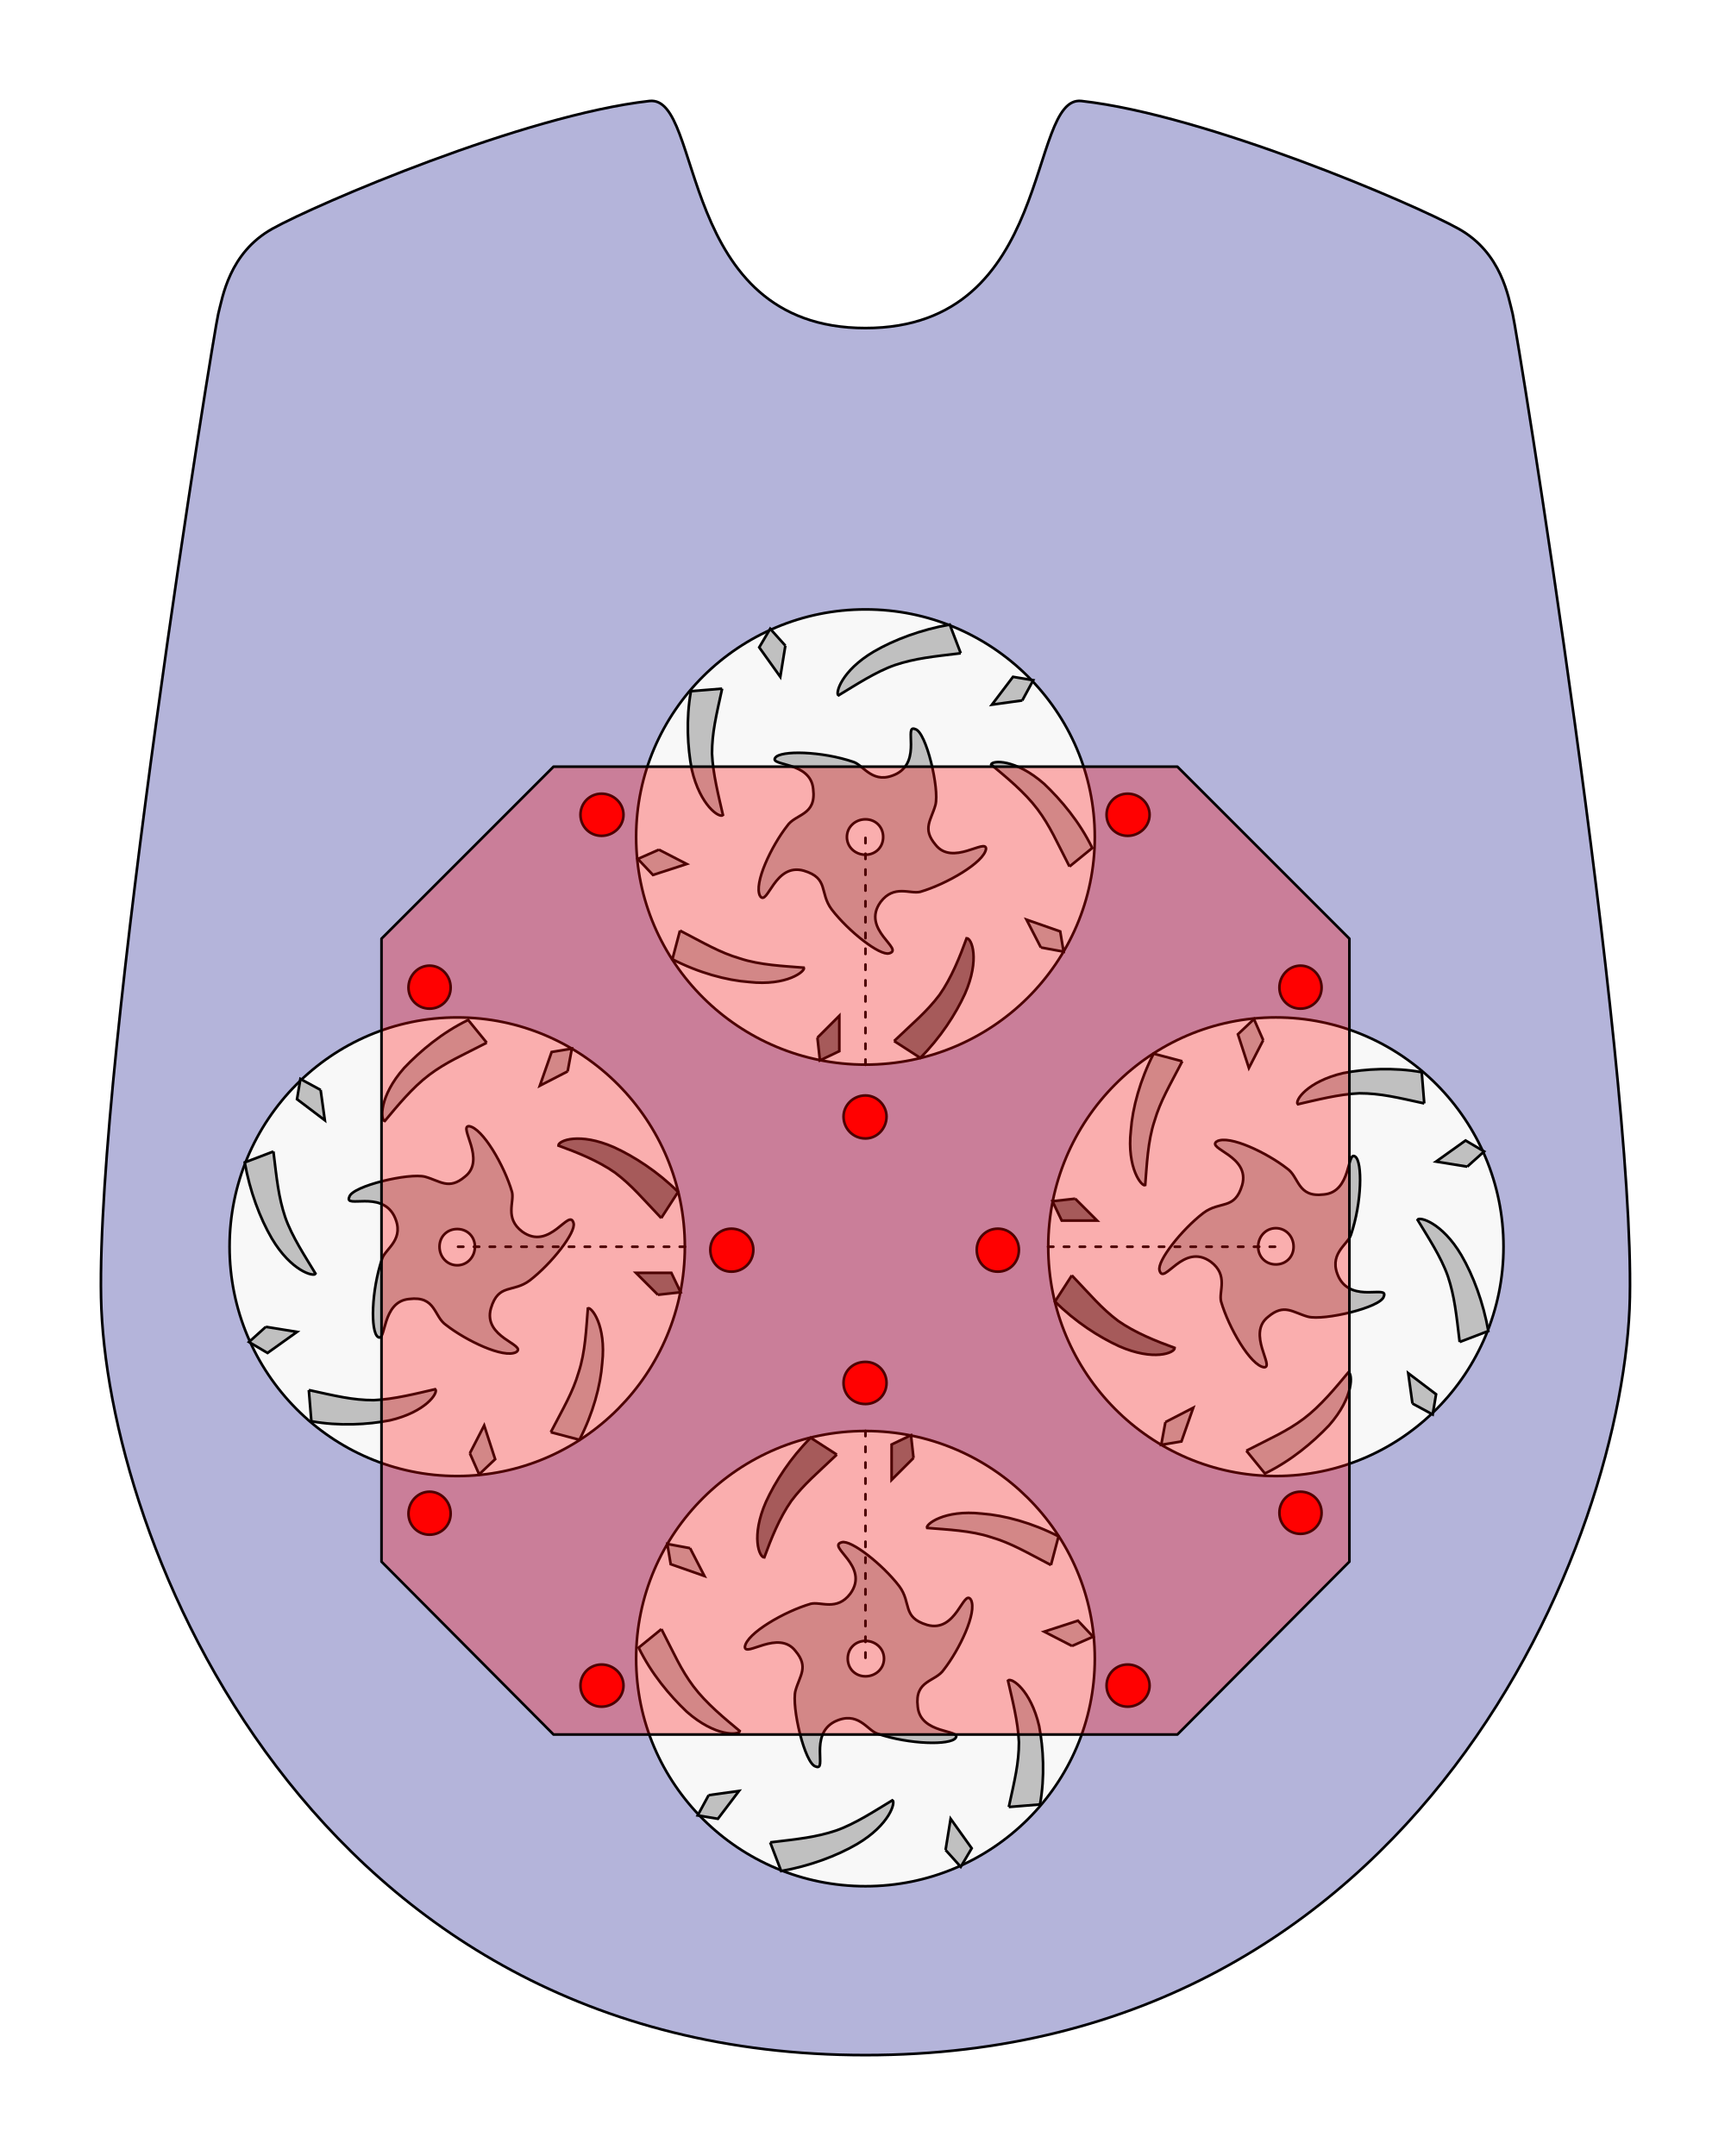
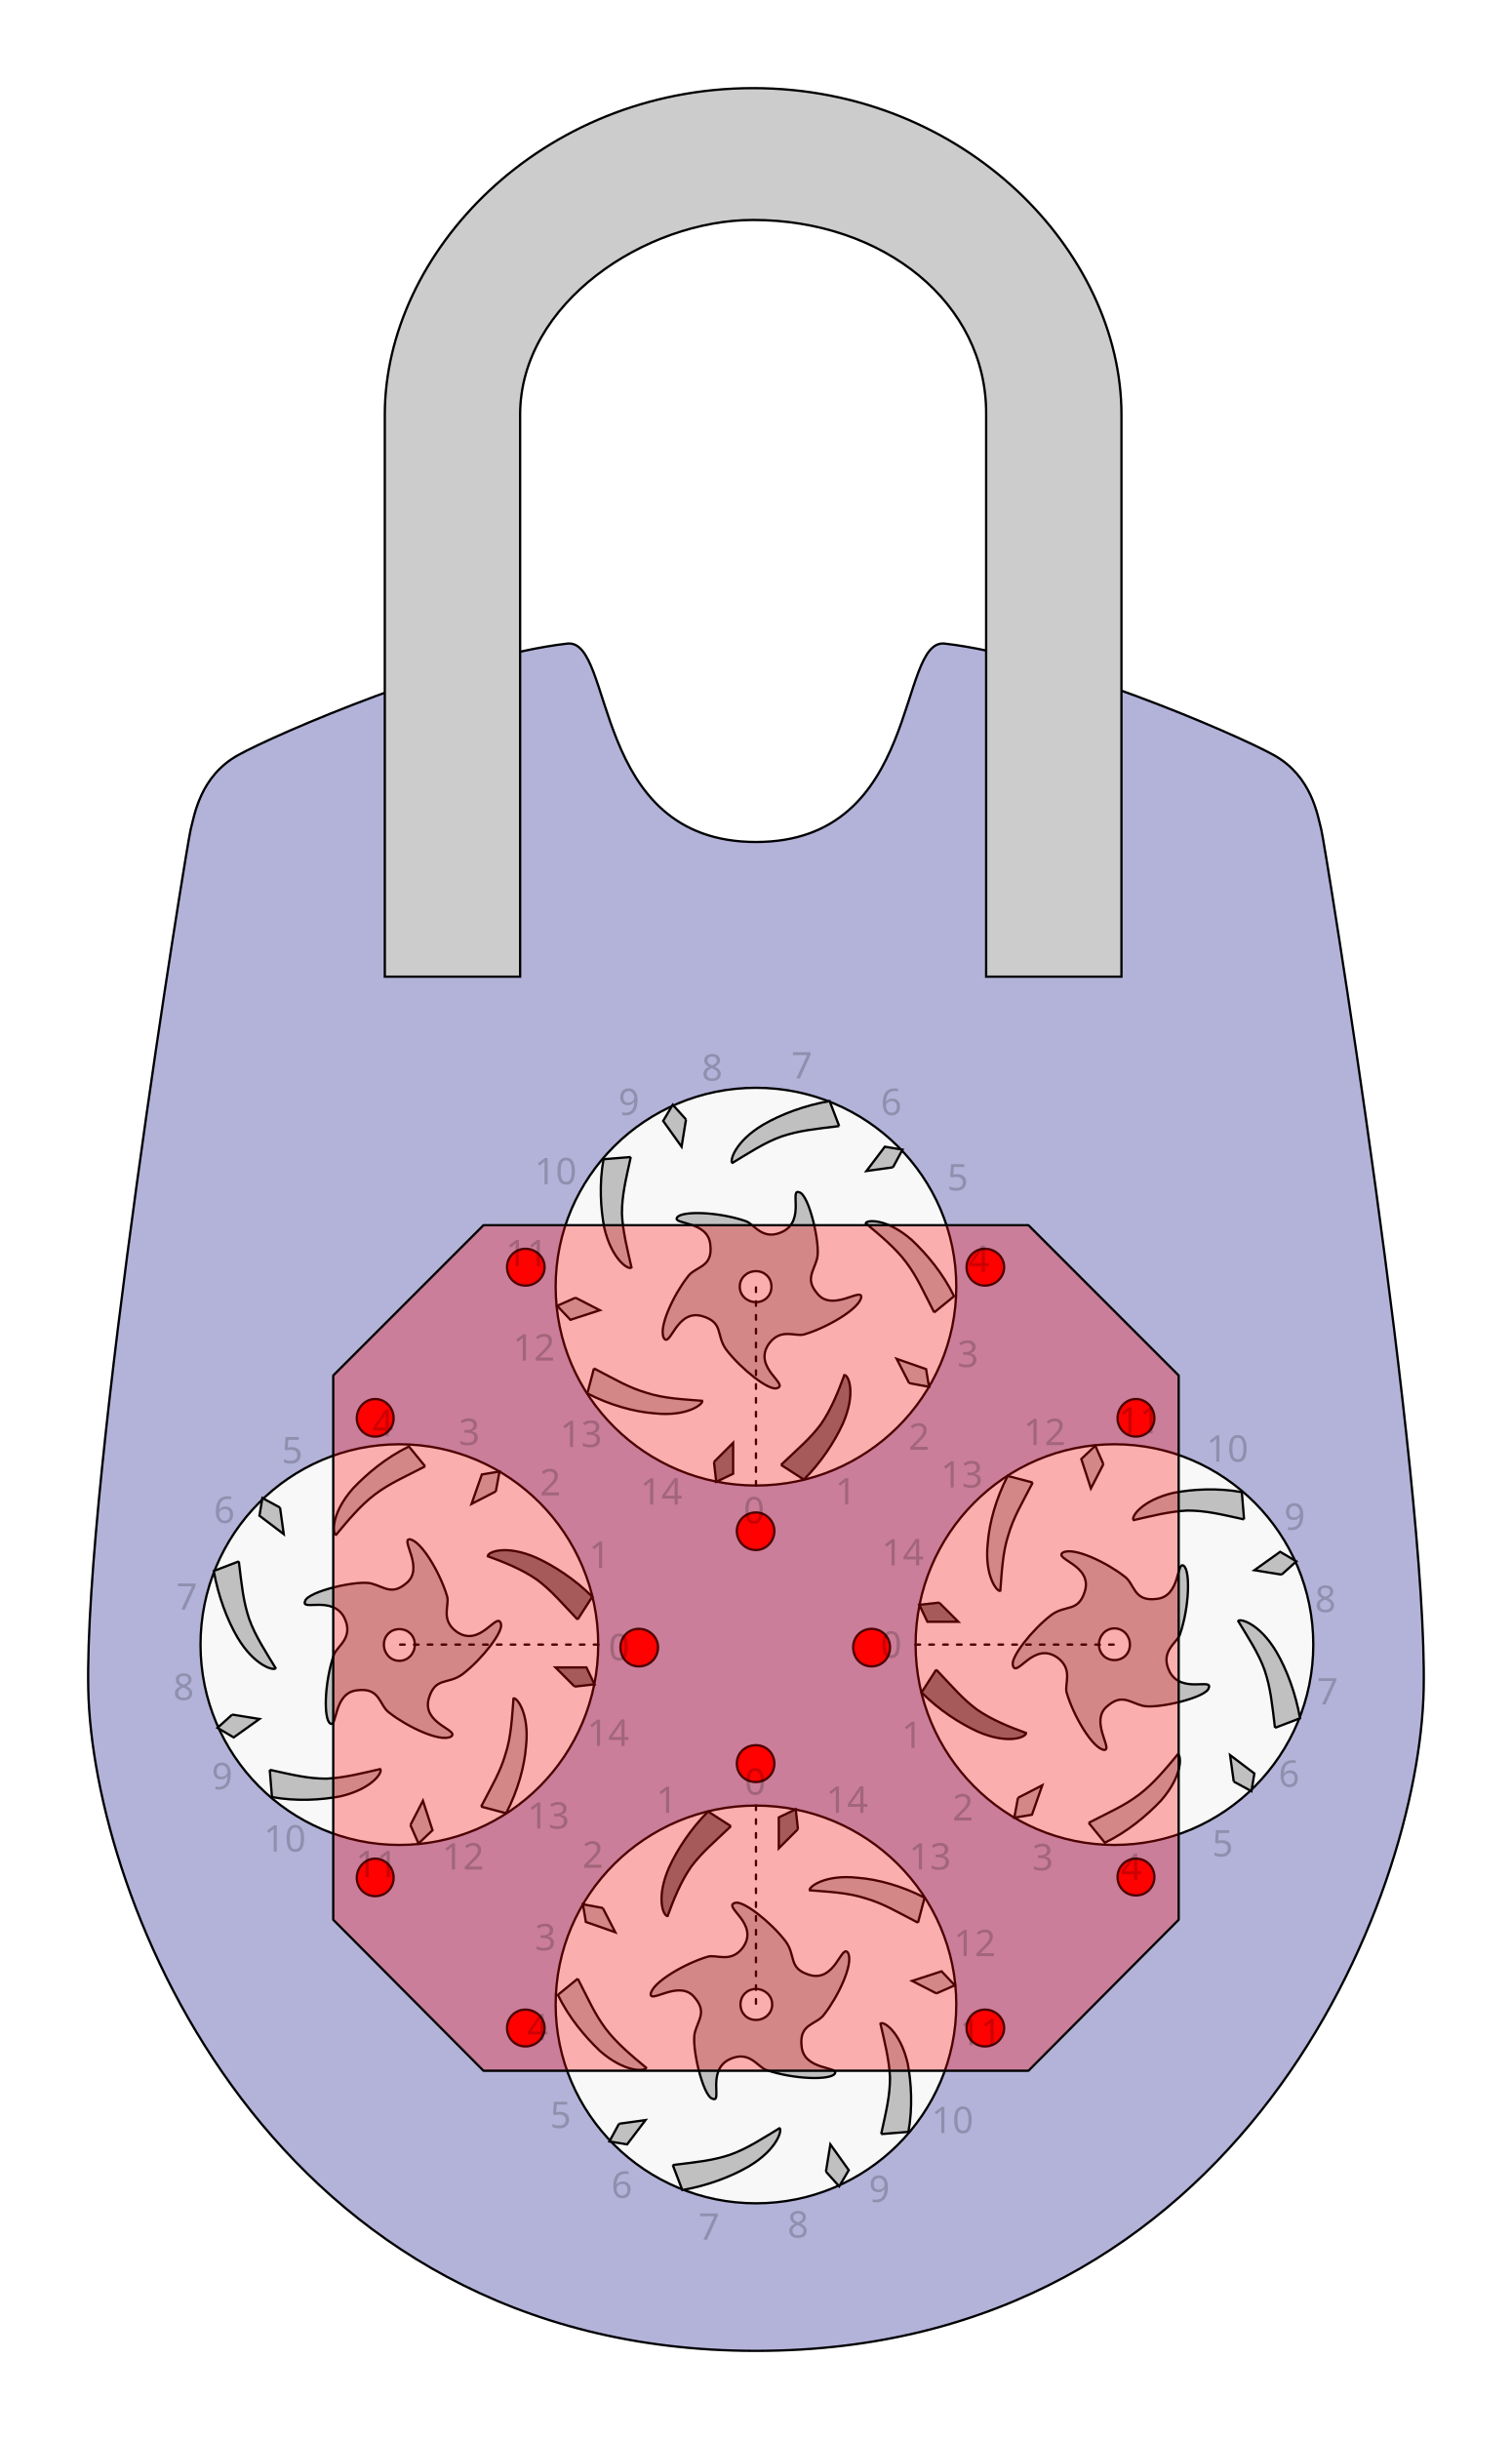
- <svg xmlns="http://www.w3.org/2000/svg" width="173.823mm" height="216.531mm" viewBox="0 0 173.823 216.531" version="1.1" id="svg2379">
+ <svg xmlns="http://www.w3.org/2000/svg" width="173.823mm" height="280.373mm" viewBox="0 0 173.823 280.373" version="1.1" id="svg2379">
  <defs id="defs2373">
    <clipPath clipPathUnits="userSpaceOnUse" id="clipPath1749">
      <path d="m 3510,3724.67 h 686 v -94 h -686 z" id="path1747" />
    </clipPath>
  </defs>
-   <g id="layer1" transform="translate(-4.945846,9.870685)">
-     <path id="path3288-3" style="fill:#000080;fill-opacity:0.296;fill-rule:evenodd;stroke:#000003;stroke-width:0.265px;stroke-linecap:butt;stroke-linejoin:miter;stroke-opacity:1" d="M 168.622,120.45 C 169.096,96.339 157.278,23.281 156.852,21.656 156.426,20.031 155.77,15.53 151.414,13.101 146.985,10.632 126.175,1.698 113.553,0.273 108.067,-0.346 110.902,23.078 91.857,23.078 72.813,23.078 75.647,-0.346 70.162,0.273 57.54,1.698 36.729,10.632 32.301,13.101 c -4.357,2.429 -5.012,6.93 -5.438,8.555 -0.426,1.625 -12.244,74.683 -11.77,98.794 0.474,24.111 20.886,76.078 76.765,76.078 55.879,1e-5 76.291,-51.967 76.765,-76.078 z" />
-     <g id="wheel-0-container" transform="translate(91.858 74.254)">
+   <style id="style8">
+     .numeric-label {
+       font-style:normal;
+       font-weight:normal;
+       font-size:4.233px;
+       line-height:2.646px;
+       font-family:sans-serif;
+       letter-spacing:0px;
+       word-spacing:0px;
+       fill:#000000;
+       fill-opacity:1;
+       stroke:none;
+       stroke-width:0.265px;
+       stroke-linecap:butt;
+       stroke-linejoin:miter;
+       stroke-opacity:1;
+       opacity:0.2;
+     }
+   </style>
+   <g id="layer1" transform="translate(-4.945846,73.71272)">
+     <path id="path3288-3" style="fill:#b3b3da;fill-opacity:1;fill-rule:evenodd;stroke:#000003;stroke-width:0.265px;stroke-linecap:butt;stroke-linejoin:miter;stroke-opacity:1" d="M 168.622,120.45 C 169.096,96.339 157.278,23.281 156.852,21.656 156.426,20.031 155.77,15.53 151.414,13.101 146.985,10.632 126.175,1.698 113.553,0.273 108.067,-0.346 110.902,23.078 91.857,23.078 72.813,23.078 75.647,-0.346 70.162,0.273 57.54,1.698 36.729,10.632 32.301,13.101 c -4.357,2.429 -5.012,6.93 -5.438,8.555 -0.426,1.625 -12.244,74.683 -11.77,98.794 0.474,24.111 20.886,76.078 76.765,76.078 55.879,1e-5 76.291,-51.967 76.765,-76.078 z" />
+     <g id="wheel-0-container" transform="translate(91.858,74.254)">
      <g id="wheel-0">
        <path d="M -1.6079889e-4,-22.921 C -12.7,-22.921 -23.03,-12.676 -23.03,-0.061 c 0,12.615 10.329,22.86 23.029,22.86 C 12.7,22.799 23.029,12.554 23.029,-0.061 c 0,-12.615 -10.329,-22.86 -23.03,-22.86" style="fill:#f8f8f8;fill-opacity:1;fill-rule:evenodd;stroke:#010101;stroke-width:0.265;stroke-miterlimit:4.429;stroke-dasharray:none;stroke-opacity:1" id="path1451" />
        <path d="m -10.584,5.866 c 0.762,1.101 1.439,-3.387 4.403,-2.54 2.54,0.762 1.524,2.201 2.794,3.895 1.693,2.201 4.826,4.657 5.757,4.403 C 3.979,11.2 -0.508,9.252 1.524,6.458 2.879,4.68 4.487,5.696 5.503,5.442 8.128,4.68 11.938,2.479 12.107,1.124 c 0,-1.101 -3.387,1.778 -5.08,-0.423 -1.355,-1.609 -0.423,-2.455 0,-3.979 0.423,-1.609 -0.931,-7.366 -2.032,-7.62 -1.185,-0.508 0.677,3.133 -1.863,4.487 -2.371,1.185 -3.302,-0.847 -4.318,-1.185 -3.217,-1.101 -7.366,-1.185 -7.874,-0.423 -0.593,0.847 3.556,0.339 3.81,3.133 0.339,2.709 -1.778,2.455 -2.625,3.725 -1.524,1.947 -3.387,5.757 -2.709,7.027" style="fill:#c0c0c0;fill-opacity:1;fill-rule:evenodd;stroke:#010101;stroke-width:0.265;stroke-miterlimit:4.429;stroke-dasharray:none;stroke-opacity:1" id="path1455" />
        <path d="m -1.6079889e-4,-1.839 c -1.016,0 -1.863,0.762 -1.863,1.778 0,1.016 0.847,1.778 1.863,1.778 C 1.016,1.717 1.778,0.955 1.778,-0.061 c 0,-1.016 -0.762,-1.778 -1.778,-1.778" style="fill:#f8f8f8;fill-opacity:1;fill-rule:evenodd;stroke:#010101;stroke-width:0.265;stroke-miterlimit:4.429;stroke-dasharray:none;stroke-opacity:1" id="path1459" />
        <path d="m -18.627,9.337 c 2.455,1.27 3.979,2.201 6.011,2.794 2.032,0.677 4.403,0.762 6.435,0.931 0.169,0.339 -1.693,1.863 -5.503,1.439 -2.286,-0.169 -5.08,-0.931 -7.705,-2.286 l 0.762,-2.879" style="fill:#c0c0c0;fill-opacity:1;fill-rule:evenodd;stroke:#010101;stroke-width:0.265;stroke-miterlimit:4.429;stroke-dasharray:none;stroke-opacity:1" id="path1463" />
        <path d="m -4.826,20.09 2.201,-2.201 v 3.556 l -1.947,0.931 -0.254,-2.286" style="fill:#808080;fill-opacity:1;fill-rule:evenodd;stroke:#010101;stroke-width:0.265;stroke-miterlimit:4.429;stroke-dasharray:none;stroke-opacity:1" id="path1467" />
        <path d="m -14.394,-14.962 c -0.593,2.709 -1.016,4.403 -1.016,6.519 0.085,2.032 0.677,4.318 1.101,6.181 -0.339,0.339 -2.286,-0.931 -3.133,-4.572 -0.423,-2.201 -0.593,-5.08 -0.085,-7.874 l 3.133,-0.254" style="fill:#c0c0c0;fill-opacity:1;fill-rule:evenodd;stroke:#010101;stroke-width:0.265;stroke-miterlimit:4.429;stroke-dasharray:none;stroke-opacity:1" id="path1471" />
        <path d="m -20.744,1.209 2.794,1.439 -3.387,1.101 -1.524,-1.609 2.117,-0.931" style="fill:#c0c0c0;fill-opacity:1;fill-rule:evenodd;stroke:#010101;stroke-width:0.265;stroke-miterlimit:4.429;stroke-dasharray:none;stroke-opacity:1" id="path1475" />
        <path d="m 9.567,-18.518 c -2.794,0.339 -4.572,0.508 -6.604,1.185 -1.947,0.677 -3.979,2.032 -5.673,3.048 -0.339,-0.169 0.254,-2.455 3.556,-4.403 2.032,-1.185 4.741,-2.201 7.62,-2.709 l 1.101,2.879" style="fill:#c0c0c0;fill-opacity:1;fill-rule:evenodd;stroke:#010101;stroke-width:0.265;stroke-miterlimit:4.429;stroke-dasharray:none;stroke-opacity:1" id="path1479" />
        <path d="m -8.044,-19.28 -0.508,3.133 -2.117,-2.963 1.101,-1.863 1.524,1.693" style="fill:#c0c0c0;fill-opacity:1;fill-rule:evenodd;stroke:#010101;stroke-width:0.265;stroke-miterlimit:4.429;stroke-dasharray:none;stroke-opacity:1" id="path1483" />
        <path d="m 20.489,2.902 c -1.27,-2.455 -1.947,-4.064 -3.217,-5.757 -1.27,-1.693 -3.133,-3.217 -4.657,-4.487 0.085,-0.423 2.455,-0.593 5.334,1.947 1.693,1.609 3.556,3.81 4.826,6.435 l -2.286,1.863" style="fill:#c0c0c0;fill-opacity:1;fill-rule:evenodd;stroke:#010101;stroke-width:0.265;stroke-miterlimit:4.429;stroke-dasharray:none;stroke-opacity:1" id="path1487" />
        <path d="m 15.748,-13.777 -3.048,0.423 2.117,-2.794 2.032,0.339 -1.101,2.032" style="fill:#c0c0c0;fill-opacity:1;fill-rule:evenodd;stroke:#010101;stroke-width:0.265;stroke-miterlimit:4.429;stroke-dasharray:none;stroke-opacity:1" id="path1491" />
        <path d="m 2.879,20.428 c 1.947,-1.863 3.302,-2.963 4.572,-4.657 1.185,-1.693 2.032,-3.81 2.709,-5.673 0.508,0 1.355,2.117 -0.169,5.588 -0.931,2.032 -2.455,4.403 -4.487,6.435 L 2.879,20.428" style="fill:#808080;fill-opacity:1;fill-rule:evenodd;stroke:#010101;stroke-width:0.265;stroke-miterlimit:4.429;stroke-dasharray:none;stroke-opacity:1" id="path1495" />
        <path d="M 17.611,11.03 16.171,8.236 19.558,9.422 19.897,11.454 17.611,11.03" style="fill:#c0c0c0;fill-opacity:1;fill-rule:evenodd;stroke:#010101;stroke-width:0.265;stroke-miterlimit:4.429;stroke-dasharray:none;stroke-opacity:1" id="path1499" />
        <path d="M -1.6079889e-4,0.024 V 23.053" style="fill:none;stroke:#010101;stroke-width:0.265;stroke-linecap:round;stroke-linejoin:round;stroke-miterlimit:4.429;stroke-dasharray:0.53, 1.06;stroke-dashoffset:0;stroke-opacity:1" id="path1503" />
      </g>
    </g>
-     <g id="wheel-1-container" transform="translate(133.011 115.341) rotate(90)">
+     <g id="wheel-1-container" transform="rotate(90,8.835,124.176)">
      <g id="wheel-1">
        <path d="M -1.6079889e-4,-22.921 C -12.7,-22.921 -23.03,-12.676 -23.03,-0.061 c 0,12.615 10.329,22.86 23.029,22.86 C 12.7,22.799 23.029,12.554 23.029,-0.061 c 0,-12.615 -10.329,-22.86 -23.03,-22.86" style="fill:#f8f8f8;fill-opacity:1;fill-rule:evenodd;stroke:#010101;stroke-width:0.265;stroke-miterlimit:4.429;stroke-dasharray:none;stroke-opacity:1" id="path24" />
        <path d="m -10.584,5.866 c 0.762,1.101 1.439,-3.387 4.403,-2.54 2.54,0.762 1.524,2.201 2.794,3.895 1.693,2.201 4.826,4.657 5.757,4.403 C 3.979,11.2 -0.508,9.252 1.524,6.458 2.879,4.68 4.487,5.696 5.503,5.442 8.128,4.68 11.938,2.479 12.107,1.124 c 0,-1.101 -3.387,1.778 -5.08,-0.423 -1.355,-1.609 -0.423,-2.455 0,-3.979 0.423,-1.609 -0.931,-7.366 -2.032,-7.62 -1.185,-0.508 0.677,3.133 -1.863,4.487 -2.371,1.185 -3.302,-0.847 -4.318,-1.185 -3.217,-1.101 -7.366,-1.185 -7.874,-0.423 -0.593,0.847 3.556,0.339 3.81,3.133 0.339,2.709 -1.778,2.455 -2.625,3.725 -1.524,1.947 -3.387,5.757 -2.709,7.027" style="fill:#c0c0c0;fill-opacity:1;fill-rule:evenodd;stroke:#010101;stroke-width:0.265;stroke-miterlimit:4.429;stroke-dasharray:none;stroke-opacity:1" id="path26" />
        <path d="m -1.6079889e-4,-1.839 c -1.016,0 -1.863,0.762 -1.863,1.778 0,1.016 0.847,1.778 1.863,1.778 C 1.016,1.717 1.778,0.955 1.778,-0.061 c 0,-1.016 -0.762,-1.778 -1.778,-1.778" style="fill:#f8f8f8;fill-opacity:1;fill-rule:evenodd;stroke:#010101;stroke-width:0.265;stroke-miterlimit:4.429;stroke-dasharray:none;stroke-opacity:1" id="path28" />
        <path d="m -18.627,9.337 c 2.455,1.27 3.979,2.201 6.011,2.794 2.032,0.677 4.403,0.762 6.435,0.931 0.169,0.339 -1.693,1.863 -5.503,1.439 -2.286,-0.169 -5.08,-0.931 -7.705,-2.286 l 0.762,-2.879" style="fill:#c0c0c0;fill-opacity:1;fill-rule:evenodd;stroke:#010101;stroke-width:0.265;stroke-miterlimit:4.429;stroke-dasharray:none;stroke-opacity:1" id="path30" />
        <path d="m -4.826,20.09 2.201,-2.201 v 3.556 l -1.947,0.931 -0.254,-2.286" style="fill:#808080;fill-opacity:1;fill-rule:evenodd;stroke:#010101;stroke-width:0.265;stroke-miterlimit:4.429;stroke-dasharray:none;stroke-opacity:1" id="path32" />
        <path d="m -14.394,-14.962 c -0.593,2.709 -1.016,4.403 -1.016,6.519 0.085,2.032 0.677,4.318 1.101,6.181 -0.339,0.339 -2.286,-0.931 -3.133,-4.572 -0.423,-2.201 -0.593,-5.08 -0.085,-7.874 l 3.133,-0.254" style="fill:#c0c0c0;fill-opacity:1;fill-rule:evenodd;stroke:#010101;stroke-width:0.265;stroke-miterlimit:4.429;stroke-dasharray:none;stroke-opacity:1" id="path34" />
        <path d="m -20.744,1.209 2.794,1.439 -3.387,1.101 -1.524,-1.609 2.117,-0.931" style="fill:#c0c0c0;fill-opacity:1;fill-rule:evenodd;stroke:#010101;stroke-width:0.265;stroke-miterlimit:4.429;stroke-dasharray:none;stroke-opacity:1" id="path36" />
        <path d="m 9.567,-18.518 c -2.794,0.339 -4.572,0.508 -6.604,1.185 -1.947,0.677 -3.979,2.032 -5.673,3.048 -0.339,-0.169 0.254,-2.455 3.556,-4.403 2.032,-1.185 4.741,-2.201 7.62,-2.709 l 1.101,2.879" style="fill:#c0c0c0;fill-opacity:1;fill-rule:evenodd;stroke:#010101;stroke-width:0.265;stroke-miterlimit:4.429;stroke-dasharray:none;stroke-opacity:1" id="path38" />
        <path d="m -8.044,-19.28 -0.508,3.133 -2.117,-2.963 1.101,-1.863 1.524,1.693" style="fill:#c0c0c0;fill-opacity:1;fill-rule:evenodd;stroke:#010101;stroke-width:0.265;stroke-miterlimit:4.429;stroke-dasharray:none;stroke-opacity:1" id="path40" />
        <path d="m 20.489,2.902 c -1.27,-2.455 -1.947,-4.064 -3.217,-5.757 -1.27,-1.693 -3.133,-3.217 -4.657,-4.487 0.085,-0.423 2.455,-0.593 5.334,1.947 1.693,1.609 3.556,3.81 4.826,6.435 l -2.286,1.863" style="fill:#c0c0c0;fill-opacity:1;fill-rule:evenodd;stroke:#010101;stroke-width:0.265;stroke-miterlimit:4.429;stroke-dasharray:none;stroke-opacity:1" id="path42" />
        <path d="m 15.748,-13.777 -3.048,0.423 2.117,-2.794 2.032,0.339 -1.101,2.032" style="fill:#c0c0c0;fill-opacity:1;fill-rule:evenodd;stroke:#010101;stroke-width:0.265;stroke-miterlimit:4.429;stroke-dasharray:none;stroke-opacity:1" id="path44" />
        <path d="m 2.879,20.428 c 1.947,-1.863 3.302,-2.963 4.572,-4.657 1.185,-1.693 2.032,-3.81 2.709,-5.673 0.508,0 1.355,2.117 -0.169,5.588 -0.931,2.032 -2.455,4.403 -4.487,6.435 L 2.879,20.428" style="fill:#808080;fill-opacity:1;fill-rule:evenodd;stroke:#010101;stroke-width:0.265;stroke-miterlimit:4.429;stroke-dasharray:none;stroke-opacity:1" id="path46" />
        <path d="M 17.611,11.03 16.171,8.236 19.558,9.422 19.897,11.454 17.611,11.03" style="fill:#c0c0c0;fill-opacity:1;fill-rule:evenodd;stroke:#010101;stroke-width:0.265;stroke-miterlimit:4.429;stroke-dasharray:none;stroke-opacity:1" id="path48" />
        <path d="M -1.6079889e-4,0.024 V 23.053" style="fill:none;stroke:#010101;stroke-width:0.265;stroke-linecap:round;stroke-linejoin:round;stroke-miterlimit:4.429;stroke-dasharray:0.53, 1.06;stroke-dashoffset:0;stroke-opacity:1" id="path50" />
      </g>
    </g>
-     <g id="wheel-2-container" transform="translate(91.858 156.646) rotate(180)">
+     <g id="wheel-2-container" transform="rotate(180,45.929,78.323)">
      <g id="wheel-2">
        <path d="M -1.6079889e-4,-22.921 C -12.7,-22.921 -23.03,-12.676 -23.03,-0.061 c 0,12.615 10.329,22.86 23.029,22.86 C 12.7,22.799 23.029,12.554 23.029,-0.061 c 0,-12.615 -10.329,-22.86 -23.03,-22.86" style="fill:#f8f8f8;fill-opacity:1;fill-rule:evenodd;stroke:#010101;stroke-width:0.265;stroke-miterlimit:4.429;stroke-dasharray:none;stroke-opacity:1" id="path53" />
        <path d="m -10.584,5.866 c 0.762,1.101 1.439,-3.387 4.403,-2.54 2.54,0.762 1.524,2.201 2.794,3.895 1.693,2.201 4.826,4.657 5.757,4.403 C 3.979,11.2 -0.508,9.252 1.524,6.458 2.879,4.68 4.487,5.696 5.503,5.442 8.128,4.68 11.938,2.479 12.107,1.124 c 0,-1.101 -3.387,1.778 -5.08,-0.423 -1.355,-1.609 -0.423,-2.455 0,-3.979 0.423,-1.609 -0.931,-7.366 -2.032,-7.62 -1.185,-0.508 0.677,3.133 -1.863,4.487 -2.371,1.185 -3.302,-0.847 -4.318,-1.185 -3.217,-1.101 -7.366,-1.185 -7.874,-0.423 -0.593,0.847 3.556,0.339 3.81,3.133 0.339,2.709 -1.778,2.455 -2.625,3.725 -1.524,1.947 -3.387,5.757 -2.709,7.027" style="fill:#c0c0c0;fill-opacity:1;fill-rule:evenodd;stroke:#010101;stroke-width:0.265;stroke-miterlimit:4.429;stroke-dasharray:none;stroke-opacity:1" id="path55" />
        <path d="m -1.6079889e-4,-1.839 c -1.016,0 -1.863,0.762 -1.863,1.778 0,1.016 0.847,1.778 1.863,1.778 C 1.016,1.717 1.778,0.955 1.778,-0.061 c 0,-1.016 -0.762,-1.778 -1.778,-1.778" style="fill:#f8f8f8;fill-opacity:1;fill-rule:evenodd;stroke:#010101;stroke-width:0.265;stroke-miterlimit:4.429;stroke-dasharray:none;stroke-opacity:1" id="path57" />
        <path d="m -18.627,9.337 c 2.455,1.27 3.979,2.201 6.011,2.794 2.032,0.677 4.403,0.762 6.435,0.931 0.169,0.339 -1.693,1.863 -5.503,1.439 -2.286,-0.169 -5.08,-0.931 -7.705,-2.286 l 0.762,-2.879" style="fill:#c0c0c0;fill-opacity:1;fill-rule:evenodd;stroke:#010101;stroke-width:0.265;stroke-miterlimit:4.429;stroke-dasharray:none;stroke-opacity:1" id="path59" />
        <path d="m -4.826,20.09 2.201,-2.201 v 3.556 l -1.947,0.931 -0.254,-2.286" style="fill:#808080;fill-opacity:1;fill-rule:evenodd;stroke:#010101;stroke-width:0.265;stroke-miterlimit:4.429;stroke-dasharray:none;stroke-opacity:1" id="path61" />
        <path d="m -14.394,-14.962 c -0.593,2.709 -1.016,4.403 -1.016,6.519 0.085,2.032 0.677,4.318 1.101,6.181 -0.339,0.339 -2.286,-0.931 -3.133,-4.572 -0.423,-2.201 -0.593,-5.08 -0.085,-7.874 l 3.133,-0.254" style="fill:#c0c0c0;fill-opacity:1;fill-rule:evenodd;stroke:#010101;stroke-width:0.265;stroke-miterlimit:4.429;stroke-dasharray:none;stroke-opacity:1" id="path63" />
        <path d="m -20.744,1.209 2.794,1.439 -3.387,1.101 -1.524,-1.609 2.117,-0.931" style="fill:#c0c0c0;fill-opacity:1;fill-rule:evenodd;stroke:#010101;stroke-width:0.265;stroke-miterlimit:4.429;stroke-dasharray:none;stroke-opacity:1" id="path65" />
        <path d="m 9.567,-18.518 c -2.794,0.339 -4.572,0.508 -6.604,1.185 -1.947,0.677 -3.979,2.032 -5.673,3.048 -0.339,-0.169 0.254,-2.455 3.556,-4.403 2.032,-1.185 4.741,-2.201 7.62,-2.709 l 1.101,2.879" style="fill:#c0c0c0;fill-opacity:1;fill-rule:evenodd;stroke:#010101;stroke-width:0.265;stroke-miterlimit:4.429;stroke-dasharray:none;stroke-opacity:1" id="path67" />
        <path d="m -8.044,-19.28 -0.508,3.133 -2.117,-2.963 1.101,-1.863 1.524,1.693" style="fill:#c0c0c0;fill-opacity:1;fill-rule:evenodd;stroke:#010101;stroke-width:0.265;stroke-miterlimit:4.429;stroke-dasharray:none;stroke-opacity:1" id="path69" />
        <path d="m 20.489,2.902 c -1.27,-2.455 -1.947,-4.064 -3.217,-5.757 -1.27,-1.693 -3.133,-3.217 -4.657,-4.487 0.085,-0.423 2.455,-0.593 5.334,1.947 1.693,1.609 3.556,3.81 4.826,6.435 l -2.286,1.863" style="fill:#c0c0c0;fill-opacity:1;fill-rule:evenodd;stroke:#010101;stroke-width:0.265;stroke-miterlimit:4.429;stroke-dasharray:none;stroke-opacity:1" id="path71" />
        <path d="m 15.748,-13.777 -3.048,0.423 2.117,-2.794 2.032,0.339 -1.101,2.032" style="fill:#c0c0c0;fill-opacity:1;fill-rule:evenodd;stroke:#010101;stroke-width:0.265;stroke-miterlimit:4.429;stroke-dasharray:none;stroke-opacity:1" id="path73" />
        <path d="m 2.879,20.428 c 1.947,-1.863 3.302,-2.963 4.572,-4.657 1.185,-1.693 2.032,-3.81 2.709,-5.673 0.508,0 1.355,2.117 -0.169,5.588 -0.931,2.032 -2.455,4.403 -4.487,6.435 L 2.879,20.428" style="fill:#808080;fill-opacity:1;fill-rule:evenodd;stroke:#010101;stroke-width:0.265;stroke-miterlimit:4.429;stroke-dasharray:none;stroke-opacity:1" id="path75" />
        <path d="M 17.611,11.03 16.171,8.236 19.558,9.422 19.897,11.454 17.611,11.03" style="fill:#c0c0c0;fill-opacity:1;fill-rule:evenodd;stroke:#010101;stroke-width:0.265;stroke-miterlimit:4.429;stroke-dasharray:none;stroke-opacity:1" id="path77" />
        <path d="M -1.6079889e-4,0.024 V 23.053" style="fill:none;stroke:#010101;stroke-width:0.265;stroke-linecap:round;stroke-linejoin:round;stroke-miterlimit:4.429;stroke-dasharray:0.53, 1.06;stroke-dashoffset:0;stroke-opacity:1" id="path79" />
      </g>
    </g>
-     <g id="wheel-3-container" transform="translate(50.921 115.341) rotate(270)">
+     <g id="wheel-3-container" transform="rotate(-90,83.131,32.21)">
      <g id="wheel-3">
        <path d="M -1.6079889e-4,-22.921 C -12.7,-22.921 -23.03,-12.676 -23.03,-0.061 c 0,12.615 10.329,22.86 23.029,22.86 C 12.7,22.799 23.029,12.554 23.029,-0.061 c 0,-12.615 -10.329,-22.86 -23.03,-22.86" style="fill:#f8f8f8;fill-opacity:1;fill-rule:evenodd;stroke:#010101;stroke-width:0.265;stroke-miterlimit:4.429;stroke-dasharray:none;stroke-opacity:1" id="path82" />
        <path d="m -10.584,5.866 c 0.762,1.101 1.439,-3.387 4.403,-2.54 2.54,0.762 1.524,2.201 2.794,3.895 1.693,2.201 4.826,4.657 5.757,4.403 C 3.979,11.2 -0.508,9.252 1.524,6.458 2.879,4.68 4.487,5.696 5.503,5.442 8.128,4.68 11.938,2.479 12.107,1.124 c 0,-1.101 -3.387,1.778 -5.08,-0.423 -1.355,-1.609 -0.423,-2.455 0,-3.979 0.423,-1.609 -0.931,-7.366 -2.032,-7.62 -1.185,-0.508 0.677,3.133 -1.863,4.487 -2.371,1.185 -3.302,-0.847 -4.318,-1.185 -3.217,-1.101 -7.366,-1.185 -7.874,-0.423 -0.593,0.847 3.556,0.339 3.81,3.133 0.339,2.709 -1.778,2.455 -2.625,3.725 -1.524,1.947 -3.387,5.757 -2.709,7.027" style="fill:#c0c0c0;fill-opacity:1;fill-rule:evenodd;stroke:#010101;stroke-width:0.265;stroke-miterlimit:4.429;stroke-dasharray:none;stroke-opacity:1" id="path84" />
        <path d="m -1.6079889e-4,-1.839 c -1.016,0 -1.863,0.762 -1.863,1.778 0,1.016 0.847,1.778 1.863,1.778 C 1.016,1.717 1.778,0.955 1.778,-0.061 c 0,-1.016 -0.762,-1.778 -1.778,-1.778" style="fill:#f8f8f8;fill-opacity:1;fill-rule:evenodd;stroke:#010101;stroke-width:0.265;stroke-miterlimit:4.429;stroke-dasharray:none;stroke-opacity:1" id="path86" />
        <path d="m -18.627,9.337 c 2.455,1.27 3.979,2.201 6.011,2.794 2.032,0.677 4.403,0.762 6.435,0.931 0.169,0.339 -1.693,1.863 -5.503,1.439 -2.286,-0.169 -5.08,-0.931 -7.705,-2.286 l 0.762,-2.879" style="fill:#c0c0c0;fill-opacity:1;fill-rule:evenodd;stroke:#010101;stroke-width:0.265;stroke-miterlimit:4.429;stroke-dasharray:none;stroke-opacity:1" id="path88" />
        <path d="m -4.826,20.09 2.201,-2.201 v 3.556 l -1.947,0.931 -0.254,-2.286" style="fill:#808080;fill-opacity:1;fill-rule:evenodd;stroke:#010101;stroke-width:0.265;stroke-miterlimit:4.429;stroke-dasharray:none;stroke-opacity:1" id="path90" />
        <path d="m -14.394,-14.962 c -0.593,2.709 -1.016,4.403 -1.016,6.519 0.085,2.032 0.677,4.318 1.101,6.181 -0.339,0.339 -2.286,-0.931 -3.133,-4.572 -0.423,-2.201 -0.593,-5.08 -0.085,-7.874 l 3.133,-0.254" style="fill:#c0c0c0;fill-opacity:1;fill-rule:evenodd;stroke:#010101;stroke-width:0.265;stroke-miterlimit:4.429;stroke-dasharray:none;stroke-opacity:1" id="path92" />
        <path d="m -20.744,1.209 2.794,1.439 -3.387,1.101 -1.524,-1.609 2.117,-0.931" style="fill:#c0c0c0;fill-opacity:1;fill-rule:evenodd;stroke:#010101;stroke-width:0.265;stroke-miterlimit:4.429;stroke-dasharray:none;stroke-opacity:1" id="path94" />
        <path d="m 9.567,-18.518 c -2.794,0.339 -4.572,0.508 -6.604,1.185 -1.947,0.677 -3.979,2.032 -5.673,3.048 -0.339,-0.169 0.254,-2.455 3.556,-4.403 2.032,-1.185 4.741,-2.201 7.62,-2.709 l 1.101,2.879" style="fill:#c0c0c0;fill-opacity:1;fill-rule:evenodd;stroke:#010101;stroke-width:0.265;stroke-miterlimit:4.429;stroke-dasharray:none;stroke-opacity:1" id="path96" />
        <path d="m -8.044,-19.28 -0.508,3.133 -2.117,-2.963 1.101,-1.863 1.524,1.693" style="fill:#c0c0c0;fill-opacity:1;fill-rule:evenodd;stroke:#010101;stroke-width:0.265;stroke-miterlimit:4.429;stroke-dasharray:none;stroke-opacity:1" id="path98" />
        <path d="m 20.489,2.902 c -1.27,-2.455 -1.947,-4.064 -3.217,-5.757 -1.27,-1.693 -3.133,-3.217 -4.657,-4.487 0.085,-0.423 2.455,-0.593 5.334,1.947 1.693,1.609 3.556,3.81 4.826,6.435 l -2.286,1.863" style="fill:#c0c0c0;fill-opacity:1;fill-rule:evenodd;stroke:#010101;stroke-width:0.265;stroke-miterlimit:4.429;stroke-dasharray:none;stroke-opacity:1" id="path100" />
        <path d="m 15.748,-13.777 -3.048,0.423 2.117,-2.794 2.032,0.339 -1.101,2.032" style="fill:#c0c0c0;fill-opacity:1;fill-rule:evenodd;stroke:#010101;stroke-width:0.265;stroke-miterlimit:4.429;stroke-dasharray:none;stroke-opacity:1" id="path102" />
        <path d="m 2.879,20.428 c 1.947,-1.863 3.302,-2.963 4.572,-4.657 1.185,-1.693 2.032,-3.81 2.709,-5.673 0.508,0 1.355,2.117 -0.169,5.588 -0.931,2.032 -2.455,4.403 -4.487,6.435 L 2.879,20.428" style="fill:#808080;fill-opacity:1;fill-rule:evenodd;stroke:#010101;stroke-width:0.265;stroke-miterlimit:4.429;stroke-dasharray:none;stroke-opacity:1" id="path104" />
        <path d="M 17.611,11.03 16.171,8.236 19.558,9.422 19.897,11.454 17.611,11.03" style="fill:#c0c0c0;fill-opacity:1;fill-rule:evenodd;stroke:#010101;stroke-width:0.265;stroke-miterlimit:4.429;stroke-dasharray:none;stroke-opacity:1" id="path106" />
        <path d="M -1.6079889e-4,0.024 V 23.053" style="fill:none;stroke:#010101;stroke-width:0.265;stroke-linecap:round;stroke-linejoin:round;stroke-miterlimit:4.429;stroke-dasharray:0.53, 1.06;stroke-dashoffset:0;stroke-opacity:1" id="path108" />
      </g>
    </g>
    <g id="control-plate">
      <path d="m 48.084,139.944 c -1.185,0 -2.117,1.016 -2.117,2.201 0,1.185 0.931,2.117 2.117,2.117 1.185,0 2.117,-0.931 2.117,-2.117 0,-1.185 -0.931,-2.201 -2.117,-2.201" style="fill:#ff0101;fill-opacity:1;fill-rule:evenodd;stroke:#010101;stroke-width:0.265;stroke-miterlimit:10;stroke-dasharray:none;stroke-opacity:1" id="path1667" />
      <path d="m 65.356,157.3 c -1.185,0 -2.117,0.931 -2.117,2.117 0,1.185 0.931,2.117 2.117,2.117 1.185,0 2.201,-0.931 2.201,-2.117 0,-1.185 -1.016,-2.117 -2.201,-2.117" style="fill:#ff0101;fill-opacity:1;fill-rule:evenodd;stroke:#010101;stroke-width:0.265;stroke-miterlimit:10;stroke-dasharray:none;stroke-opacity:1" id="path1671" />
      <path d="m 118.188,157.3 c -1.185,0 -2.117,0.931 -2.117,2.117 0,1.185 0.931,2.117 2.117,2.117 1.185,0 2.201,-0.931 2.201,-2.117 0,-1.185 -1.016,-2.117 -2.201,-2.117" style="fill:#ff0101;fill-opacity:1;fill-rule:evenodd;stroke:#010101;stroke-width:0.265;stroke-miterlimit:10;stroke-dasharray:none;stroke-opacity:1" id="path1675" />
      <path d="m 135.545,139.944 c -1.185,0 -2.117,0.931 -2.117,2.117 0,1.185 0.931,2.117 2.117,2.117 1.185,0 2.117,-0.931 2.117,-2.117 0,-1.185 -0.931,-2.117 -2.117,-2.117" style="fill:#ff0101;fill-opacity:1;fill-rule:evenodd;stroke:#010101;stroke-width:0.265;stroke-miterlimit:10;stroke-dasharray:none;stroke-opacity:1" id="path1679" />
      <path d="m 118.188,69.84 c -1.185,0 -2.117,0.931 -2.117,2.117 0,1.185 0.931,2.117 2.117,2.117 1.185,0 2.201,-0.931 2.201,-2.117 0,-1.185 -1.016,-2.117 -2.201,-2.117" style="fill:#ff0101;fill-opacity:1;fill-rule:evenodd;stroke:#010101;stroke-width:0.265;stroke-miterlimit:10;stroke-dasharray:none;stroke-opacity:1" id="path1687" />
      <path d="m 65.356,69.84 c -1.185,0 -2.117,0.931 -2.117,2.117 0,1.185 0.931,2.117 2.117,2.117 1.185,0 2.201,-0.931 2.201,-2.117 0,-1.185 -1.016,-2.117 -2.201,-2.117" style="fill:#ff0101;fill-opacity:1;fill-rule:evenodd;stroke:#010101;stroke-width:0.265;stroke-miterlimit:10;stroke-dasharray:none;stroke-opacity:1" id="path1691" />
      <path d="m 48.084,87.112 c -1.185,0 -2.117,1.016 -2.117,2.201 0,1.185 0.931,2.117 2.117,2.117 1.185,0 2.117,-0.931 2.117,-2.117 0,-1.185 -0.931,-2.201 -2.117,-2.201" style="fill:#ff0101;fill-opacity:1;fill-rule:evenodd;stroke:#010101;stroke-width:0.265;stroke-miterlimit:10;stroke-dasharray:none;stroke-opacity:1" id="path1695" />
      <path d="m 78.395,113.528 c -1.185,0 -2.117,0.931 -2.117,2.117 0,1.27 0.931,2.201 2.117,2.201 1.185,0 2.201,-0.931 2.201,-2.201 0,-1.185 -1.016,-2.117 -2.201,-2.117" style="fill:#ff0101;fill-opacity:1;fill-rule:evenodd;stroke:#010101;stroke-width:0.265;stroke-miterlimit:10;stroke-dasharray:none;stroke-opacity:1" id="path1699" />
      <path d="m 91.857,100.15 c -1.27,0 -2.201,1.016 -2.201,2.117 0,1.185 0.931,2.201 2.201,2.201 1.185,0 2.117,-1.016 2.117,-2.201 0,-1.101 -0.931,-2.117 -2.117,-2.117" style="fill:#ff0101;fill-opacity:1;fill-rule:evenodd;stroke:#010101;stroke-width:0.265;stroke-miterlimit:10;stroke-dasharray:none;stroke-opacity:1" id="path1703" />
      <path d="m 105.15,113.528 c -1.185,0 -2.117,0.931 -2.117,2.117 0,1.27 0.931,2.201 2.117,2.201 1.185,0 2.117,-0.931 2.117,-2.201 0,-1.185 -0.931,-2.117 -2.117,-2.117" style="fill:#ff0101;fill-opacity:1;fill-rule:evenodd;stroke:#010101;stroke-width:0.265;stroke-miterlimit:10;stroke-dasharray:none;stroke-opacity:1" id="path1707" />
      <path d="m 91.857,126.905 c -1.27,0 -2.201,0.931 -2.201,2.117 0,1.185 0.931,2.117 2.201,2.117 1.185,0 2.117,-0.931 2.117,-2.117 0,-1.185 -0.931,-2.117 -2.117,-2.117" style="fill:#ff0101;fill-opacity:1;fill-rule:evenodd;stroke:#010101;stroke-width:0.265;stroke-miterlimit:10;stroke-dasharray:none;stroke-opacity:1" id="path1711" />
      <path d="m 135.545,87.112 c -1.185,0 -2.117,1.016 -2.117,2.201 0,1.185 0.931,2.117 2.117,2.117 1.185,0 2.117,-0.931 2.117,-2.117 0,-1.185 -0.931,-2.201 -2.117,-2.201" style="fill:#ff0101;fill-opacity:1;fill-rule:evenodd;stroke:#010101;stroke-width:0.265;stroke-miterlimit:10;stroke-dasharray:none;stroke-opacity:1" id="path1683" />
      <path d="m 43.258,84.402 v 62.569 l 17.272,17.357 h 62.653 l 17.272,-17.357 V 84.402 l -17.272,-17.272 H 60.53 Z" style="fill:#ff0000;fill-opacity:0.298;stroke:#020000;stroke-width:0.265;stroke-linecap:round;stroke-linejoin:round;stroke-miterlimit:10;stroke-dasharray:none;stroke-opacity:1" id="path1715" />
    </g>
+     <path id="path927-3" style="fill:#cccccc;fill-rule:evenodd;stroke:#000000;stroke-width:0.265px;stroke-linecap:butt;stroke-linejoin:miter;stroke-opacity:1" d="M 118.32,-26.06 V 38.558 H 133.877 V -26.06 c 0,-18.611 -17.93,-37.52 -42.345,-37.52 -24.415,0 -42.345,18.91 -42.345,37.52 v 64.618 h 15.557 v -64.618 c 0,-12.818 14.421,-22.368 26.788,-22.368 14.978,0 26.892,9.551 26.788,22.368 z" />
+     <g id="g1595">
+       <text xml:space="preserve" class="numeric-label" x="100.969" y="99.222" id="wheel-0-1">
+         <tspan id="tspan974" x="100.969" y="99.222" style="font-size:4.233px;stroke-width:0.265px;">1</tspan>
+       </text>
+       <text xml:space="preserve" class="numeric-label" x="109.399" y="92.944" id="wheel-0-2">
+         <tspan id="tspan974-5" x="109.399" y="92.944" style="font-size:4.233px;stroke-width:0.265px;">2</tspan>
+       </text>
+       <text xml:space="preserve" class="numeric-label" x="115.014" y="83.427" id="wheel-0-3">
+         <tspan id="tspan974-5-5" x="115.014" y="83.427" style="font-size:4.233px;stroke-width:0.265px;">3</tspan>
+       </text>
+       <text xml:space="preserve" class="numeric-label" x="113.838" y="63.128" id="wheel-0-5">
+         <tspan id="tspan974-5-5-2" x="113.838" y="63.128" style="font-size:4.233px;stroke-width:0.265px;">5</tspan>
+       </text>
+       <text xml:space="preserve" class="numeric-label" x="106.2" y="54.46" id="wheel-0-6">
+         <tspan id="tspan974-5-5-1" x="106.2" y="54.46" style="font-size:4.233px;stroke-width:0.265px;">6</tspan>
+       </text>
+       <text xml:space="preserve" class="numeric-label" x="95.921" y="50.259" id="wheel-0-7">
+         <tspan id="tspan974-5-5-7" x="95.921" y="50.259" style="font-size:4.233px;stroke-width:0.265px;">7</tspan>
+       </text>
+       <text xml:space="preserve" class="numeric-label" x="85.611" y="50.506" id="wheel-0-8">
+         <tspan id="tspan974-5-5-9" x="85.611" y="50.506" style="font-size:4.233px;stroke-width:0.265px;">8</tspan>
+       </text>
+       <text xml:space="preserve" class="numeric-label" x="76.041" y="54.46" id="wheel-0-9">
+         <tspan id="tspan974-5-5-6" x="76.041" y="54.46" style="font-size:4.233px;stroke-width:0.265px;">9</tspan>
+       </text>
+       <text xml:space="preserve" class="numeric-label" x="66.405" y="62.425" id="wheel-0-10">
+         <tspan id="tspan974-5-5-26" x="66.405" y="62.425" style="font-size:4.233px;stroke-width:0.265px;">10</tspan>
+       </text>
+       <text xml:space="preserve" class="numeric-label" x="63.906" y="82.684" id="wheel-0-12">
+         <tspan id="tspan974-5-5-8" x="63.906" y="82.684" style="font-size:4.233px;stroke-width:0.265px;">12</tspan>
+       </text>
+       <text xml:space="preserve" class="numeric-label" x="69.332" y="92.623" id="wheel-0-13">
+         <tspan id="tspan974-5-5-92" x="69.332" y="92.623" style="font-size:4.233px;stroke-width:0.265px;">13</tspan>
+       </text>
+       <text xml:space="preserve" class="numeric-label" x="78.552" y="99.241" id="wheel-0-14">
+         <tspan id="tspan974-5-5-3" x="78.552" y="99.241" style="font-size:4.233px;stroke-width:0.265px;">14</tspan>
+       </text>
+       <text xml:space="preserve" class="numeric-label" x="90.431" y="101.404" id="wheel-0-0">
+         <tspan id="tspan974-9" x="90.431" y="101.404" style="font-size:4.233px;stroke-width:0.265px;">0</tspan>
+       </text>
+       <text xml:space="preserve" class="numeric-label" x="63.098" y="71.844" id="wheel-0-11">
+         <tspan id="tspan974-9-2" x="63.098" y="71.844" style="font-size:4.233px;stroke-width:0.265px;">11</tspan>
+       </text>
+       <text xml:space="preserve" class="numeric-label" x="116.282" y="72.509" id="wheel-0-4">
+         <tspan id="tspan974-9-9" x="116.282" y="72.509" style="font-size:4.233px;stroke-width:0.265px;">4</tspan>
+       </text>
+       <text xml:space="preserve" class="numeric-label" x="72.67" y="106.524" id="wheel-3-1">
+         <tspan id="tspan974-93" x="72.67" y="106.524" style="font-size:4.233px;stroke-width:0.265px;">1</tspan>
+       </text>
+       <text xml:space="preserve" class="numeric-label" x="67.005" y="98.19" id="wheel-3-2">
+         <tspan id="tspan974-5-4" x="67.005" y="98.19" style="font-size:4.233px;stroke-width:0.265px;">2</tspan>
+       </text>
+       <text xml:space="preserve" class="numeric-label" x="57.688" y="92.391" id="wheel-3-3">
+         <tspan id="tspan974-5-5-25" x="57.688" y="92.391" style="font-size:4.233px;stroke-width:0.265px;">3</tspan>
+       </text>
+       <text xml:space="preserve" class="numeric-label" x="37.327" y="94.494" id="wheel-3-5">
+         <tspan id="tspan974-5-5-2-7" x="37.327" y="94.494" style="font-size:4.233px;stroke-width:0.265px;">5</tspan>
+       </text>
+       <text xml:space="preserve" class="numeric-label" x="29.529" y="101.349" id="wheel-3-6">
+         <tspan id="tspan974-5-5-1-4" x="29.529" y="101.349" style="font-size:4.233px;stroke-width:0.265px;">6</tspan>
+       </text>
+       <text xml:space="preserve" class="numeric-label" x="25.216" y="111.327" id="wheel-3-7">
+         <tspan id="tspan974-5-5-7-0" x="25.216" y="111.327" style="font-size:4.233px;stroke-width:0.265px;">7</tspan>
+       </text>
+       <text xml:space="preserve" class="numeric-label" x="24.851" y="121.707" id="wheel-3-8">
+         <tspan id="tspan974-5-5-9-8" x="24.851" y="121.707" style="font-size:4.233px;stroke-width:0.265px;">8</tspan>
+       </text>
+       <text xml:space="preserve" class="numeric-label" x="29.274" y="131.963" id="wheel-3-9">
+         <tspan id="tspan974-5-5-6-8" x="29.274" y="131.963" style="font-size:4.233px;stroke-width:0.265px;">9</tspan>
+       </text>
+       <text xml:space="preserve" class="numeric-label" x="35.269" y="139.133" id="wheel-3-10">
+         <tspan id="tspan974-5-5-26-4" x="35.269" y="139.133" style="font-size:4.233px;stroke-width:0.265px;">10</tspan>
+       </text>
+       <text xml:space="preserve" class="numeric-label" x="55.758" y="141.196" id="wheel-3-12">
+         <tspan id="tspan974-5-5-8-1" x="55.758" y="141.196" style="font-size:4.233px;stroke-width:0.265px;">12</tspan>
+       </text>
+       <text xml:space="preserve" class="numeric-label" x="65.566" y="136.496" id="wheel-3-13">
+         <tspan id="tspan974-5-5-92-9" x="65.566" y="136.496" style="font-size:4.233px;stroke-width:0.265px;">13</tspan>
+       </text>
+       <text xml:space="preserve" class="numeric-label" x="72.436" y="126.987" id="wheel-3-14">
+         <tspan id="tspan974-5-5-3-0" x="72.436" y="126.987" style="font-size:4.233px;stroke-width:0.265px;">14</tspan>
+       </text>
+       <text xml:space="preserve" class="numeric-label" x="74.916" y="117.134" id="wheel-3-0">
+         <tspan id="tspan974-9-8" x="74.916" y="117.134" style="font-size:4.233px;stroke-width:0.265px;">0</tspan>
+       </text>
+       <text xml:space="preserve" class="numeric-label" x="45.837" y="142.068" id="wheel-3-11">
+         <tspan id="tspan974-9-2-2" x="45.837" y="142.068" style="font-size:4.233px;stroke-width:0.265px;">11</tspan>
+       </text>
+       <text xml:space="preserve" class="numeric-label" x="47.749" y="91.397" id="wheel-3-4">
+         <tspan id="tspan974-9-9-6" x="47.749" y="91.397" style="font-size:4.233px;stroke-width:0.265px;">4</tspan>
+       </text>
+       <text xml:space="preserve" class="numeric-label" x="80.379" y="134.693" id="wheel-2-1">
+         <tspan id="tspan974-95" x="80.379" y="134.693" style="font-size:4.233px;stroke-width:0.265px;">1</tspan>
+       </text>
+       <text xml:space="preserve" class="numeric-label" x="71.893" y="140.993" id="wheel-2-2">
+         <tspan id="tspan974-5-48" x="71.893" y="140.993" style="font-size:4.233px;stroke-width:0.265px;">2</tspan>
+       </text>
+       <text xml:space="preserve" class="numeric-label" x="66.446" y="150.479" id="wheel-2-3">
+         <tspan id="tspan974-5-5-72" x="66.446" y="150.479" style="font-size:4.233px;stroke-width:0.265px;">3</tspan>
+       </text>
+       <text xml:space="preserve" class="numeric-label" x="68.183" y="170.91" id="wheel-2-5">
+         <tspan id="tspan974-5-5-2-2" x="68.183" y="170.91" style="font-size:4.233px;stroke-width:0.265px;">5</tspan>
+       </text>
+       <text xml:space="preserve" class="numeric-label" x="75.222" y="178.936" id="wheel-2-6">
+         <tspan id="tspan974-5-5-1-6" x="75.222" y="178.936" style="font-size:4.233px;stroke-width:0.265px;">6</tspan>
+       </text>
+       <text xml:space="preserve" class="numeric-label" x="85.246" y="183.748" id="wheel-2-7">
+         <tspan id="tspan974-5-5-7-06" x="85.246" y="183.748" style="font-size:4.233px;stroke-width:0.265px;">7</tspan>
+       </text>
+       <text xml:space="preserve" class="numeric-label" x="95.485" y="183.499" id="wheel-2-8">
+         <tspan id="tspan974-5-5-9-5" x="95.485" y="183.499" style="font-size:4.233px;stroke-width:0.265px;">8</tspan>
+       </text>
+       <text xml:space="preserve" class="numeric-label" x="104.828" y="179.414" id="wheel-2-9">
+         <tspan id="tspan974-5-5-6-4" x="104.828" y="179.414" style="font-size:4.233px;stroke-width:0.265px;">9</tspan>
+       </text>
+       <text xml:space="preserve" class="numeric-label" x="112.025" y="171.492" id="wheel-2-10">
+         <tspan id="tspan974-5-5-26-0" x="112.025" y="171.492" style="font-size:4.233px;stroke-width:0.265px;">10</tspan>
+       </text>
+       <text xml:space="preserve" class="numeric-label" x="114.589" y="151.159" id="wheel-2-12">
+         <tspan id="tspan974-5-5-8-17" x="114.589" y="151.159" style="font-size:4.233px;stroke-width:0.265px;">12</tspan>
+       </text>
+       <text xml:space="preserve" class="numeric-label" x="109.445" y="141.193" id="wheel-2-13">
+         <tspan id="tspan974-5-5-92-1" x="109.445" y="141.193" style="font-size:4.233px;stroke-width:0.265px;">13</tspan>
+       </text>
+       <text xml:space="preserve" class="numeric-label" x="99.902" y="134.668" id="wheel-2-14">
+         <tspan id="tspan974-5-5-3-5" x="99.902" y="134.668" style="font-size:4.233px;stroke-width:0.265px;">14</tspan>
+       </text>
+       <text xml:space="preserve" class="numeric-label" x="90.566" y="132.597" id="wheel-2-0">
+         <tspan id="tspan974-9-7" x="90.566" y="132.597" style="font-size:4.233px;stroke-width:0.265px;">0</tspan>
+       </text>
+       <text xml:space="preserve" class="numeric-label" x="115.26" y="161.4" id="wheel-2-11">
+         <tspan id="tspan974-9-2-6" x="115.26" y="161.4" style="font-size:4.233px;stroke-width:0.265px;">11</tspan>
+       </text>
+       <text xml:space="preserve" class="numeric-label" x="65.556" y="160.835" id="wheel-2-4">
+         <tspan id="tspan974-9-9-3" x="65.556" y="160.835" style="font-size:4.233px;stroke-width:0.265px;">4</tspan>
+       </text>
+       <text xml:space="preserve" class="numeric-label" x="108.59" y="127.228" id="wheel-1-1">
+         <tspan id="tspan974-6" x="108.59" y="127.228" style="font-size:4.233px;stroke-width:0.265px">1</tspan>
+       </text>
+       <text xml:space="preserve" class="numeric-label" x="114.446" y="135.551" id="wheel-1-2">
+         <tspan id="tspan974-5-481" x="114.446" y="135.551" style="font-size:4.233px;stroke-width:0.265px">2</tspan>
+       </text>
+       <text xml:space="preserve" class="numeric-label" x="123.623" y="141.285" id="wheel-1-3">
+         <tspan id="tspan974-5-5-39" x="123.623" y="141.285" style="font-size:4.233px;stroke-width:0.265px">3</tspan>
+       </text>
+       <text xml:space="preserve" class="numeric-label" x="144.293" y="139.684" id="wheel-1-5">
+         <tspan id="tspan974-5-5-2-8" x="144.293" y="139.684" style="font-size:4.233px;stroke-width:0.265px">5</tspan>
+       </text>
+       <text xml:space="preserve" class="numeric-label" x="151.936" y="131.688" id="wheel-1-6">
+         <tspan id="tspan974-5-5-1-5" x="151.936" y="131.688" style="font-size:4.233px;stroke-width:0.265px">6</tspan>
+       </text>
+       <text xml:space="preserve" class="numeric-label" x="156.354" y="122.215" id="wheel-1-7">
+         <tspan id="tspan974-5-5-7-9" x="156.354" y="122.215" style="font-size:4.233px;stroke-width:0.265px">7</tspan>
+       </text>
+       <text xml:space="preserve" class="numeric-label" x="156.117" y="111.597" id="wheel-1-8">
+         <tspan id="tspan974-5-5-9-3" x="156.117" y="111.597" style="font-size:4.233px;stroke-width:0.265px">8</tspan>
+       </text>
+       <text xml:space="preserve" class="numeric-label" x="152.579" y="102.141" id="wheel-1-9">
+         <tspan id="tspan974-5-5-6-5" x="152.579" y="102.141" style="font-size:4.233px;stroke-width:0.265px">9</tspan>
+       </text>
+       <text xml:space="preserve" class="numeric-label" x="143.634" y="94.315" id="wheel-1-10">
+         <tspan id="tspan974-5-5-26-1" x="143.634" y="94.315" style="font-size:4.233px;stroke-width:0.265px">10</tspan>
+       </text>
+       <text xml:space="preserve" class="numeric-label" x="122.621" y="92.403" id="wheel-1-12">
+         <tspan id="tspan974-5-5-8-5" x="122.621" y="92.403" style="font-size:4.233px;stroke-width:0.265px">12</tspan>
+       </text>
+       <text xml:space="preserve" class="numeric-label" x="113.097" y="97.284" id="wheel-1-13">
+         <tspan id="tspan974-5-5-92-8" x="113.097" y="97.284" style="font-size:4.233px;stroke-width:0.265px">13</tspan>
+       </text>
+       <text xml:space="preserve" class="numeric-label" x="106.31" y="106.231" id="wheel-1-14">
+         <tspan id="tspan974-5-5-3-8" x="106.31" y="106.231" style="font-size:4.233px;stroke-width:0.265px">14</tspan>
+       </text>
+       <text xml:space="preserve" class="numeric-label" x="106.195" y="116.847" id="wheel-1-0">
+         <tspan id="tspan974-9-0" x="106.195" y="116.847" style="font-size:4.233px;stroke-width:0.265px;">0</tspan>
+       </text>
+       <text xml:space="preserve" class="numeric-label" x="133.541" y="91.052" id="wheel-1-11">
+         <tspan id="tspan974-9-2-0" x="133.541" y="91.052" style="font-size:4.233px;stroke-width:0.265px">11</tspan>
+       </text>
+       <text xml:space="preserve" class="numeric-label" x="133.809" y="142.421" id="wheel-1-4">
+         <tspan id="tspan974-9-9-4" x="133.809" y="142.421" style="font-size:4.233px;stroke-width:0.265px">4</tspan>
+       </text>
+     </g>
  </g>
</svg>
